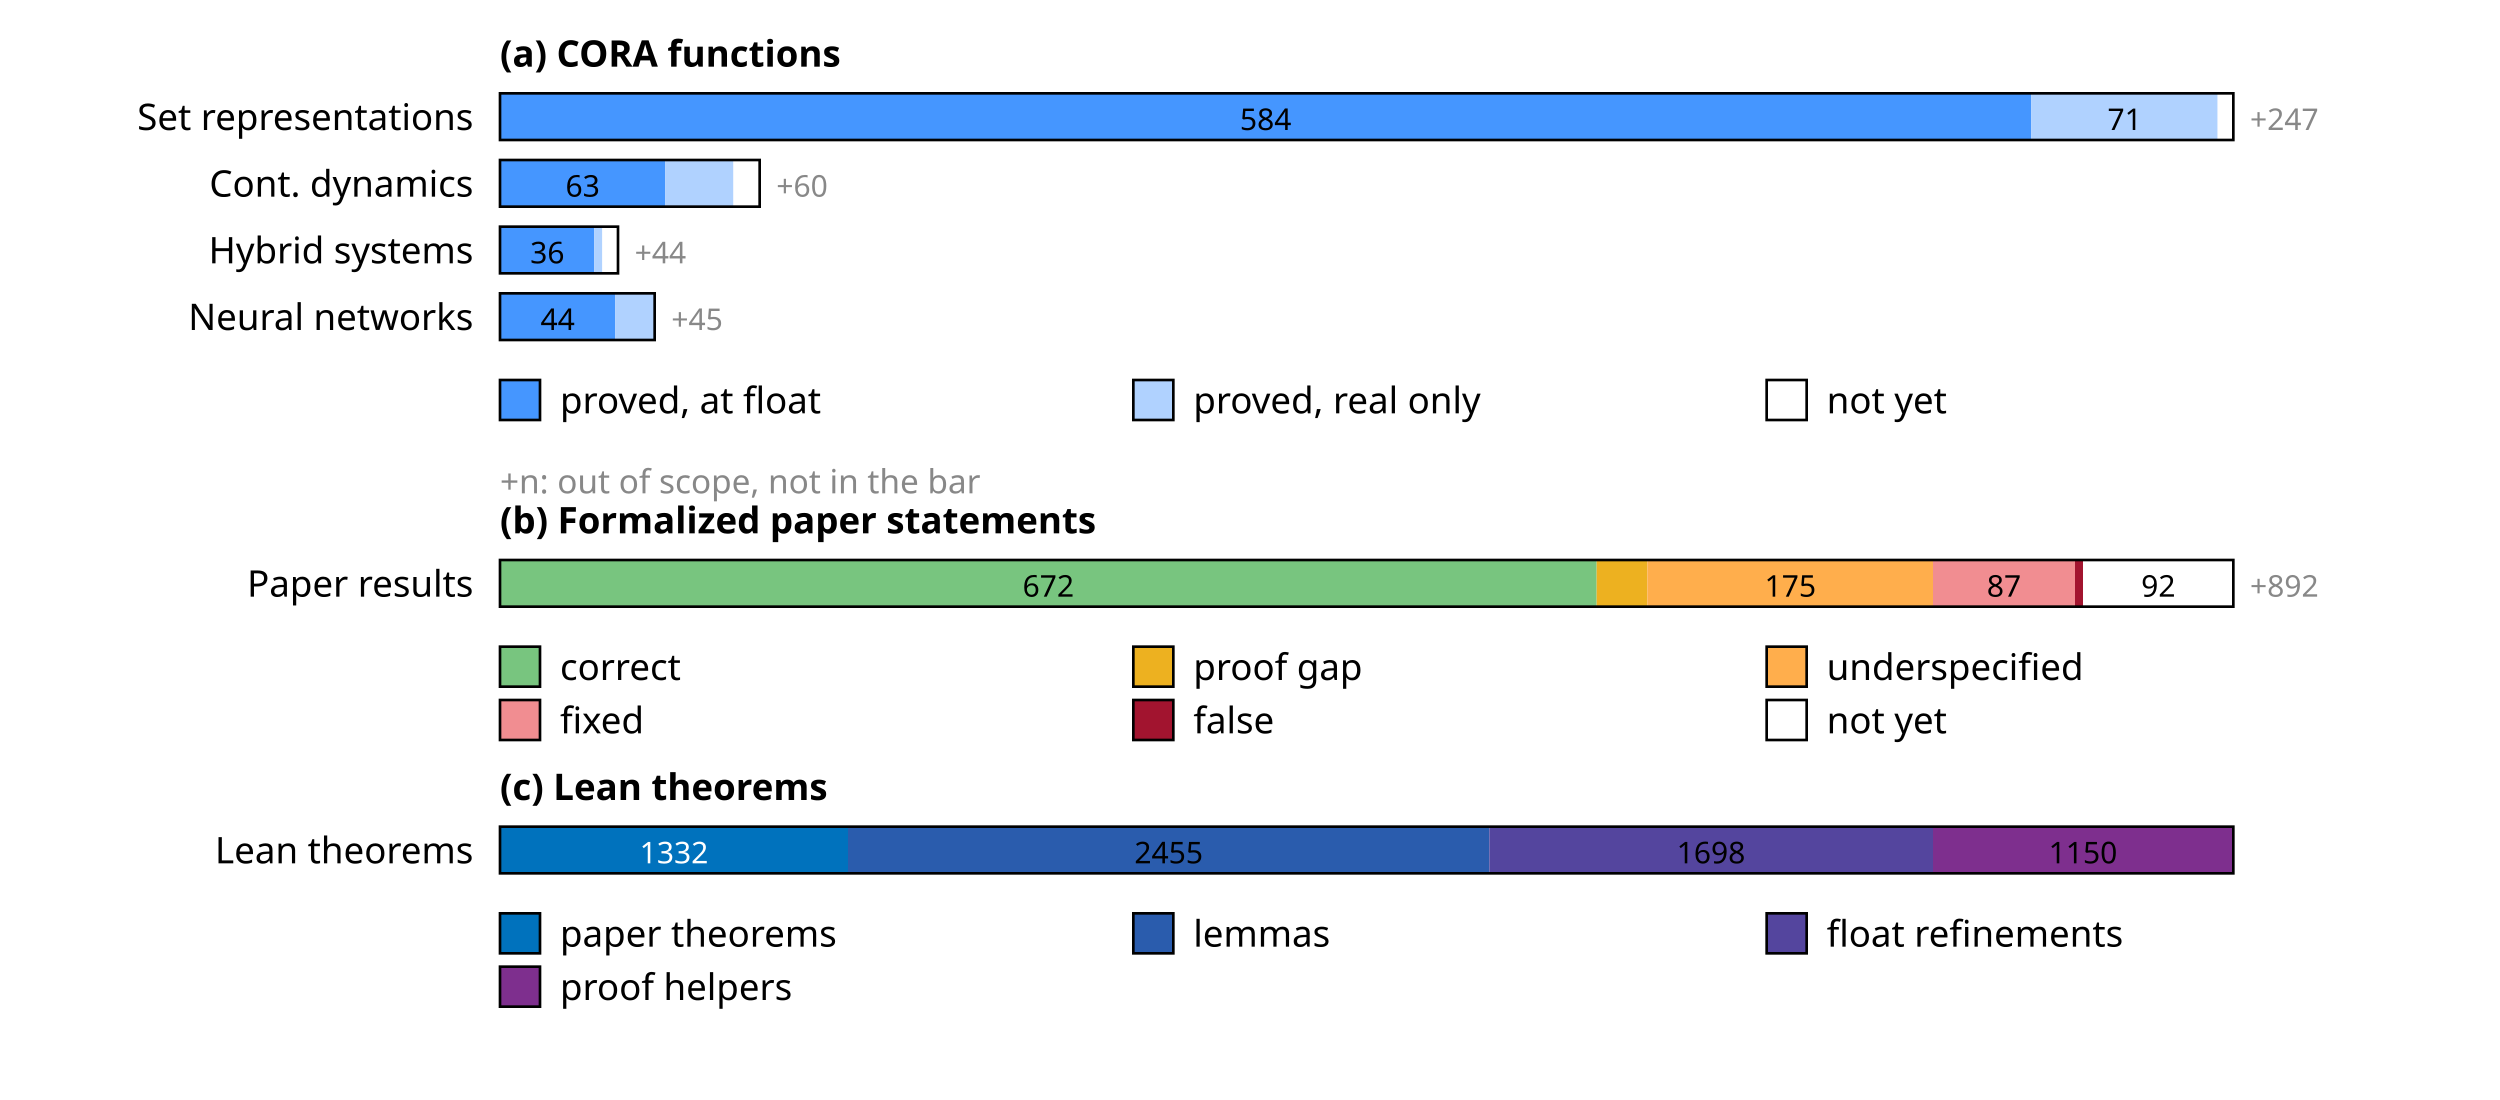
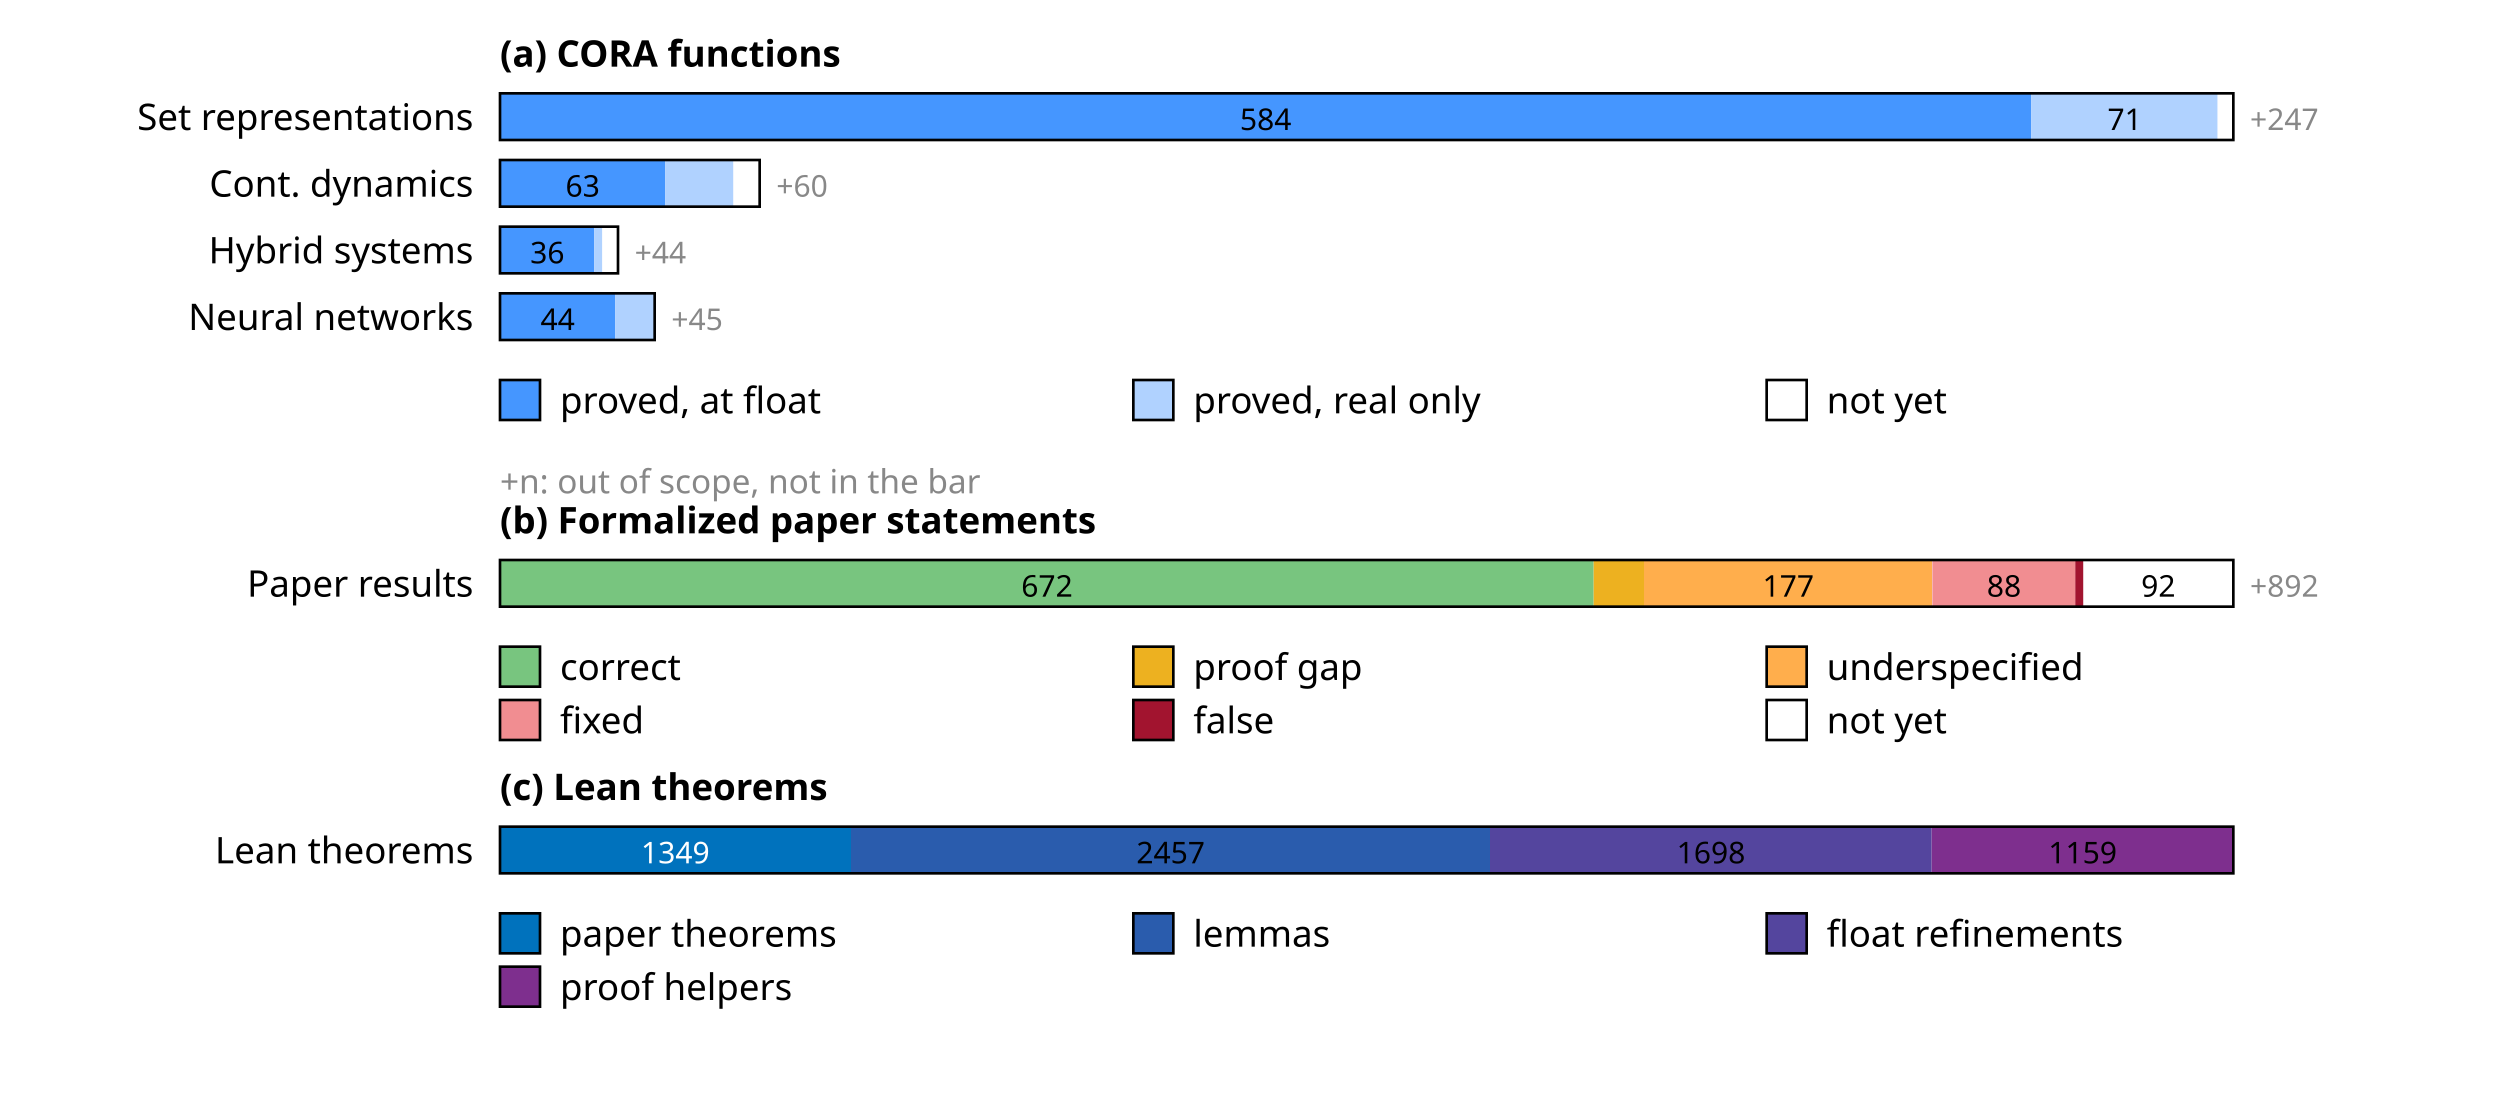
<svg xmlns="http://www.w3.org/2000/svg" width="750" height="330" font-family="sans-serif" font-size="11">
  <rect width="100%" height="100%" fill="white" />
  <text x="150" y="20" font-weight="bold">(a) CORA functions</text>
  <text x="142" y="39" text-anchor="end">Set representations</text>
  <rect x="150.0" y="28" width="459.4" height="14" fill="rgb(69,150,255)" />
  <text x="379.7" y="39" text-anchor="middle" font-size="9" fill="#000">584</text>
  <rect x="609.4" y="28" width="55.9" height="14" fill="rgb(176,210,255)" />
  <text x="637.4" y="39" text-anchor="middle" font-size="9" fill="#000">71</text>
  <rect x="665.3" y="28" width="4.7" height="14" fill="rgb(255,255,255)" />
  <rect x="150" y="28" width="520.0" height="14" fill="none" stroke="#000" stroke-width="0.8" />
  <text x="675.0" y="39" font-size="9" fill="#888">+247</text>
  <text x="142" y="59" text-anchor="end">Cont. dynamics</text>
  <rect x="150.0" y="48" width="49.6" height="14" fill="rgb(69,150,255)" />
  <text x="174.8" y="59" text-anchor="middle" font-size="9" fill="#000">63</text>
  <rect x="199.6" y="48" width="20.5" height="14" fill="rgb(176,210,255)" />
  <rect x="220.0" y="48" width="7.9" height="14" fill="rgb(255,255,255)" />
  <rect x="150" y="48" width="77.9" height="14" fill="none" stroke="#000" stroke-width="0.8" />
  <text x="232.9" y="59" font-size="9" fill="#888">+60</text>
  <text x="142" y="79" text-anchor="end">Hybrid systems</text>
  <rect x="150.0" y="68" width="28.3" height="14" fill="rgb(69,150,255)" />
  <text x="164.2" y="79" text-anchor="middle" font-size="9" fill="#000">36</text>
  <rect x="178.3" y="68" width="2.4" height="14" fill="rgb(176,210,255)" />
  <rect x="180.7" y="68" width="4.7" height="14" fill="rgb(255,255,255)" />
  <rect x="150" y="68" width="35.4" height="14" fill="none" stroke="#000" stroke-width="0.8" />
  <text x="190.4" y="79" font-size="9" fill="#888">+44</text>
  <text x="142" y="99" text-anchor="end">Neural networks</text>
  <rect x="150.0" y="88" width="34.6" height="14" fill="rgb(69,150,255)" />
  <text x="167.3" y="99" text-anchor="middle" font-size="9" fill="#000">44</text>
  <rect x="184.6" y="88" width="11.8" height="14" fill="rgb(176,210,255)" />
  <rect x="150" y="88" width="46.4" height="14" fill="none" stroke="#000" stroke-width="0.8" />
  <text x="201.4" y="99" font-size="9" fill="#888">+45</text>
  <rect x="150" y="114" width="12" height="12" fill="rgb(69,150,255)" stroke="#000" stroke-width="0.8" />
  <text x="168" y="124">proved, at float</text>
  <rect x="340" y="114" width="12" height="12" fill="rgb(176,210,255)" stroke="#000" stroke-width="0.8" />
  <text x="358" y="124">proved, real only</text>
  <rect x="530" y="114" width="12" height="12" fill="rgb(255,255,255)" stroke="#000" stroke-width="0.8" />
  <text x="548" y="124">not yet</text>
  <text x="150" y="148" font-size="10" fill="#888">+n: out of scope, not in the bar</text>
  <text x="150" y="160" font-weight="bold">(b) Formalized paper statements</text>
  <text x="142" y="179" text-anchor="end">Paper results</text>
-   <rect x="150.0" y="168" width="329.0" height="14" fill="rgb(120,197,127)" />
-   <text x="314.5" y="179" text-anchor="middle" font-size="9" fill="#000">672</text>
-   <rect x="479.0" y="168" width="15.2" height="14" fill="rgb(237,177,32)" />
-   <rect x="494.2" y="168" width="85.7" height="14" fill="rgb(255,174,76)" />
-   <text x="537.1" y="179" text-anchor="middle" font-size="9" fill="#000">175</text>
-   <rect x="579.9" y="168" width="42.6" height="14" fill="rgb(241,141,145)" />
-   <text x="601.2" y="179" text-anchor="middle" font-size="9" fill="#000">87</text>
-   <rect x="622.5" y="168" width="2.4" height="14" fill="rgb(162,20,47)" />
-   <rect x="625.0" y="168" width="45.0" height="14" fill="rgb(255,255,255)" />
+   <rect x="150.0" y="168" width="328.1" height="14" fill="rgb(120,197,127)" />
+   <text x="314.1" y="179" text-anchor="middle" font-size="9" fill="#000">672</text>
+   <rect x="478.1" y="168" width="15.1" height="14" fill="rgb(237,177,32)" />
+   <rect x="493.2" y="168" width="86.4" height="14" fill="rgb(255,174,76)" />
+   <text x="536.5" y="179" text-anchor="middle" font-size="9" fill="#000">177</text>
+   <rect x="579.7" y="168" width="43.0" height="14" fill="rgb(241,141,145)" />
+   <text x="601.2" y="179" text-anchor="middle" font-size="9" fill="#000">88</text>
+   <rect x="622.6" y="168" width="2.4" height="14" fill="rgb(162,20,47)" />
+   <rect x="625.1" y="168" width="44.9" height="14" fill="rgb(255,255,255)" />
  <text x="647.5" y="179" text-anchor="middle" font-size="9" fill="#000">92</text>
  <rect x="150" y="168" width="520.0" height="14" fill="none" stroke="#000" stroke-width="0.8" />
  <text x="675.0" y="179" font-size="9" fill="#888">+892</text>
  <rect x="150" y="194" width="12" height="12" fill="rgb(120,197,127)" stroke="#000" stroke-width="0.8" />
  <text x="168" y="204">correct</text>
  <rect x="340" y="194" width="12" height="12" fill="rgb(237,177,32)" stroke="#000" stroke-width="0.8" />
  <text x="358" y="204">proof gap</text>
  <rect x="530" y="194" width="12" height="12" fill="rgb(255,174,76)" stroke="#000" stroke-width="0.8" />
  <text x="548" y="204">underspecified</text>
  <rect x="150" y="210" width="12" height="12" fill="rgb(241,141,145)" stroke="#000" stroke-width="0.8" />
  <text x="168" y="220">fixed</text>
  <rect x="340" y="210" width="12" height="12" fill="rgb(162,20,47)" stroke="#000" stroke-width="0.8" />
  <text x="358" y="220">false</text>
  <rect x="530" y="210" width="12" height="12" fill="rgb(255,255,255)" stroke="#000" stroke-width="0.8" />
  <text x="548" y="220">not yet</text>
  <text x="150" y="240" font-weight="bold">(c) Lean theorems</text>
  <text x="142" y="259" text-anchor="end">Lean theorems</text>
-   <rect x="150.0" y="248" width="104.4" height="14" fill="rgb(0,114,189)" />
-   <text x="202.2" y="259" text-anchor="middle" font-size="9" fill="#fff">1332</text>
-   <rect x="254.4" y="248" width="192.4" height="14" fill="rgb(42,92,173)" />
-   <text x="350.6" y="259" text-anchor="middle" font-size="9" fill="#000">2455</text>
-   <rect x="446.8" y="248" width="133.1" height="14" fill="rgb(84,69,158)" />
+   <rect x="150.0" y="248" width="105.3" height="14" fill="rgb(0,114,189)" />
+   <text x="202.6" y="259" text-anchor="middle" font-size="9" fill="#fff">1349</text>
+   <rect x="255.3" y="248" width="191.8" height="14" fill="rgb(42,92,173)" />
+   <text x="351.2" y="259" text-anchor="middle" font-size="9" fill="#000">2457</text>
+   <rect x="447.0" y="248" width="132.5" height="14" fill="rgb(84,69,158)" />
  <text x="513.3" y="259" text-anchor="middle" font-size="9" fill="#000">1698</text>
-   <rect x="579.9" y="248" width="90.1" height="14" fill="rgb(126,47,142)" />
-   <text x="624.9" y="259" text-anchor="middle" font-size="9" fill="#000">1150</text>
+   <rect x="579.5" y="248" width="90.5" height="14" fill="rgb(126,47,142)" />
+   <text x="624.8" y="259" text-anchor="middle" font-size="9" fill="#000">1159</text>
  <rect x="150" y="248" width="520.0" height="14" fill="none" stroke="#000" stroke-width="0.8" />
  <rect x="150" y="274" width="12" height="12" fill="rgb(0,114,189)" stroke="#000" stroke-width="0.8" />
  <text x="168" y="284">paper theorems</text>
  <rect x="340" y="274" width="12" height="12" fill="rgb(42,92,173)" stroke="#000" stroke-width="0.8" />
  <text x="358" y="284">lemmas</text>
  <rect x="530" y="274" width="12" height="12" fill="rgb(84,69,158)" stroke="#000" stroke-width="0.8" />
  <text x="548" y="284">float refinements</text>
  <rect x="150" y="290" width="12" height="12" fill="rgb(126,47,142)" stroke="#000" stroke-width="0.8" />
  <text x="168" y="300">proof helpers</text>
</svg>
